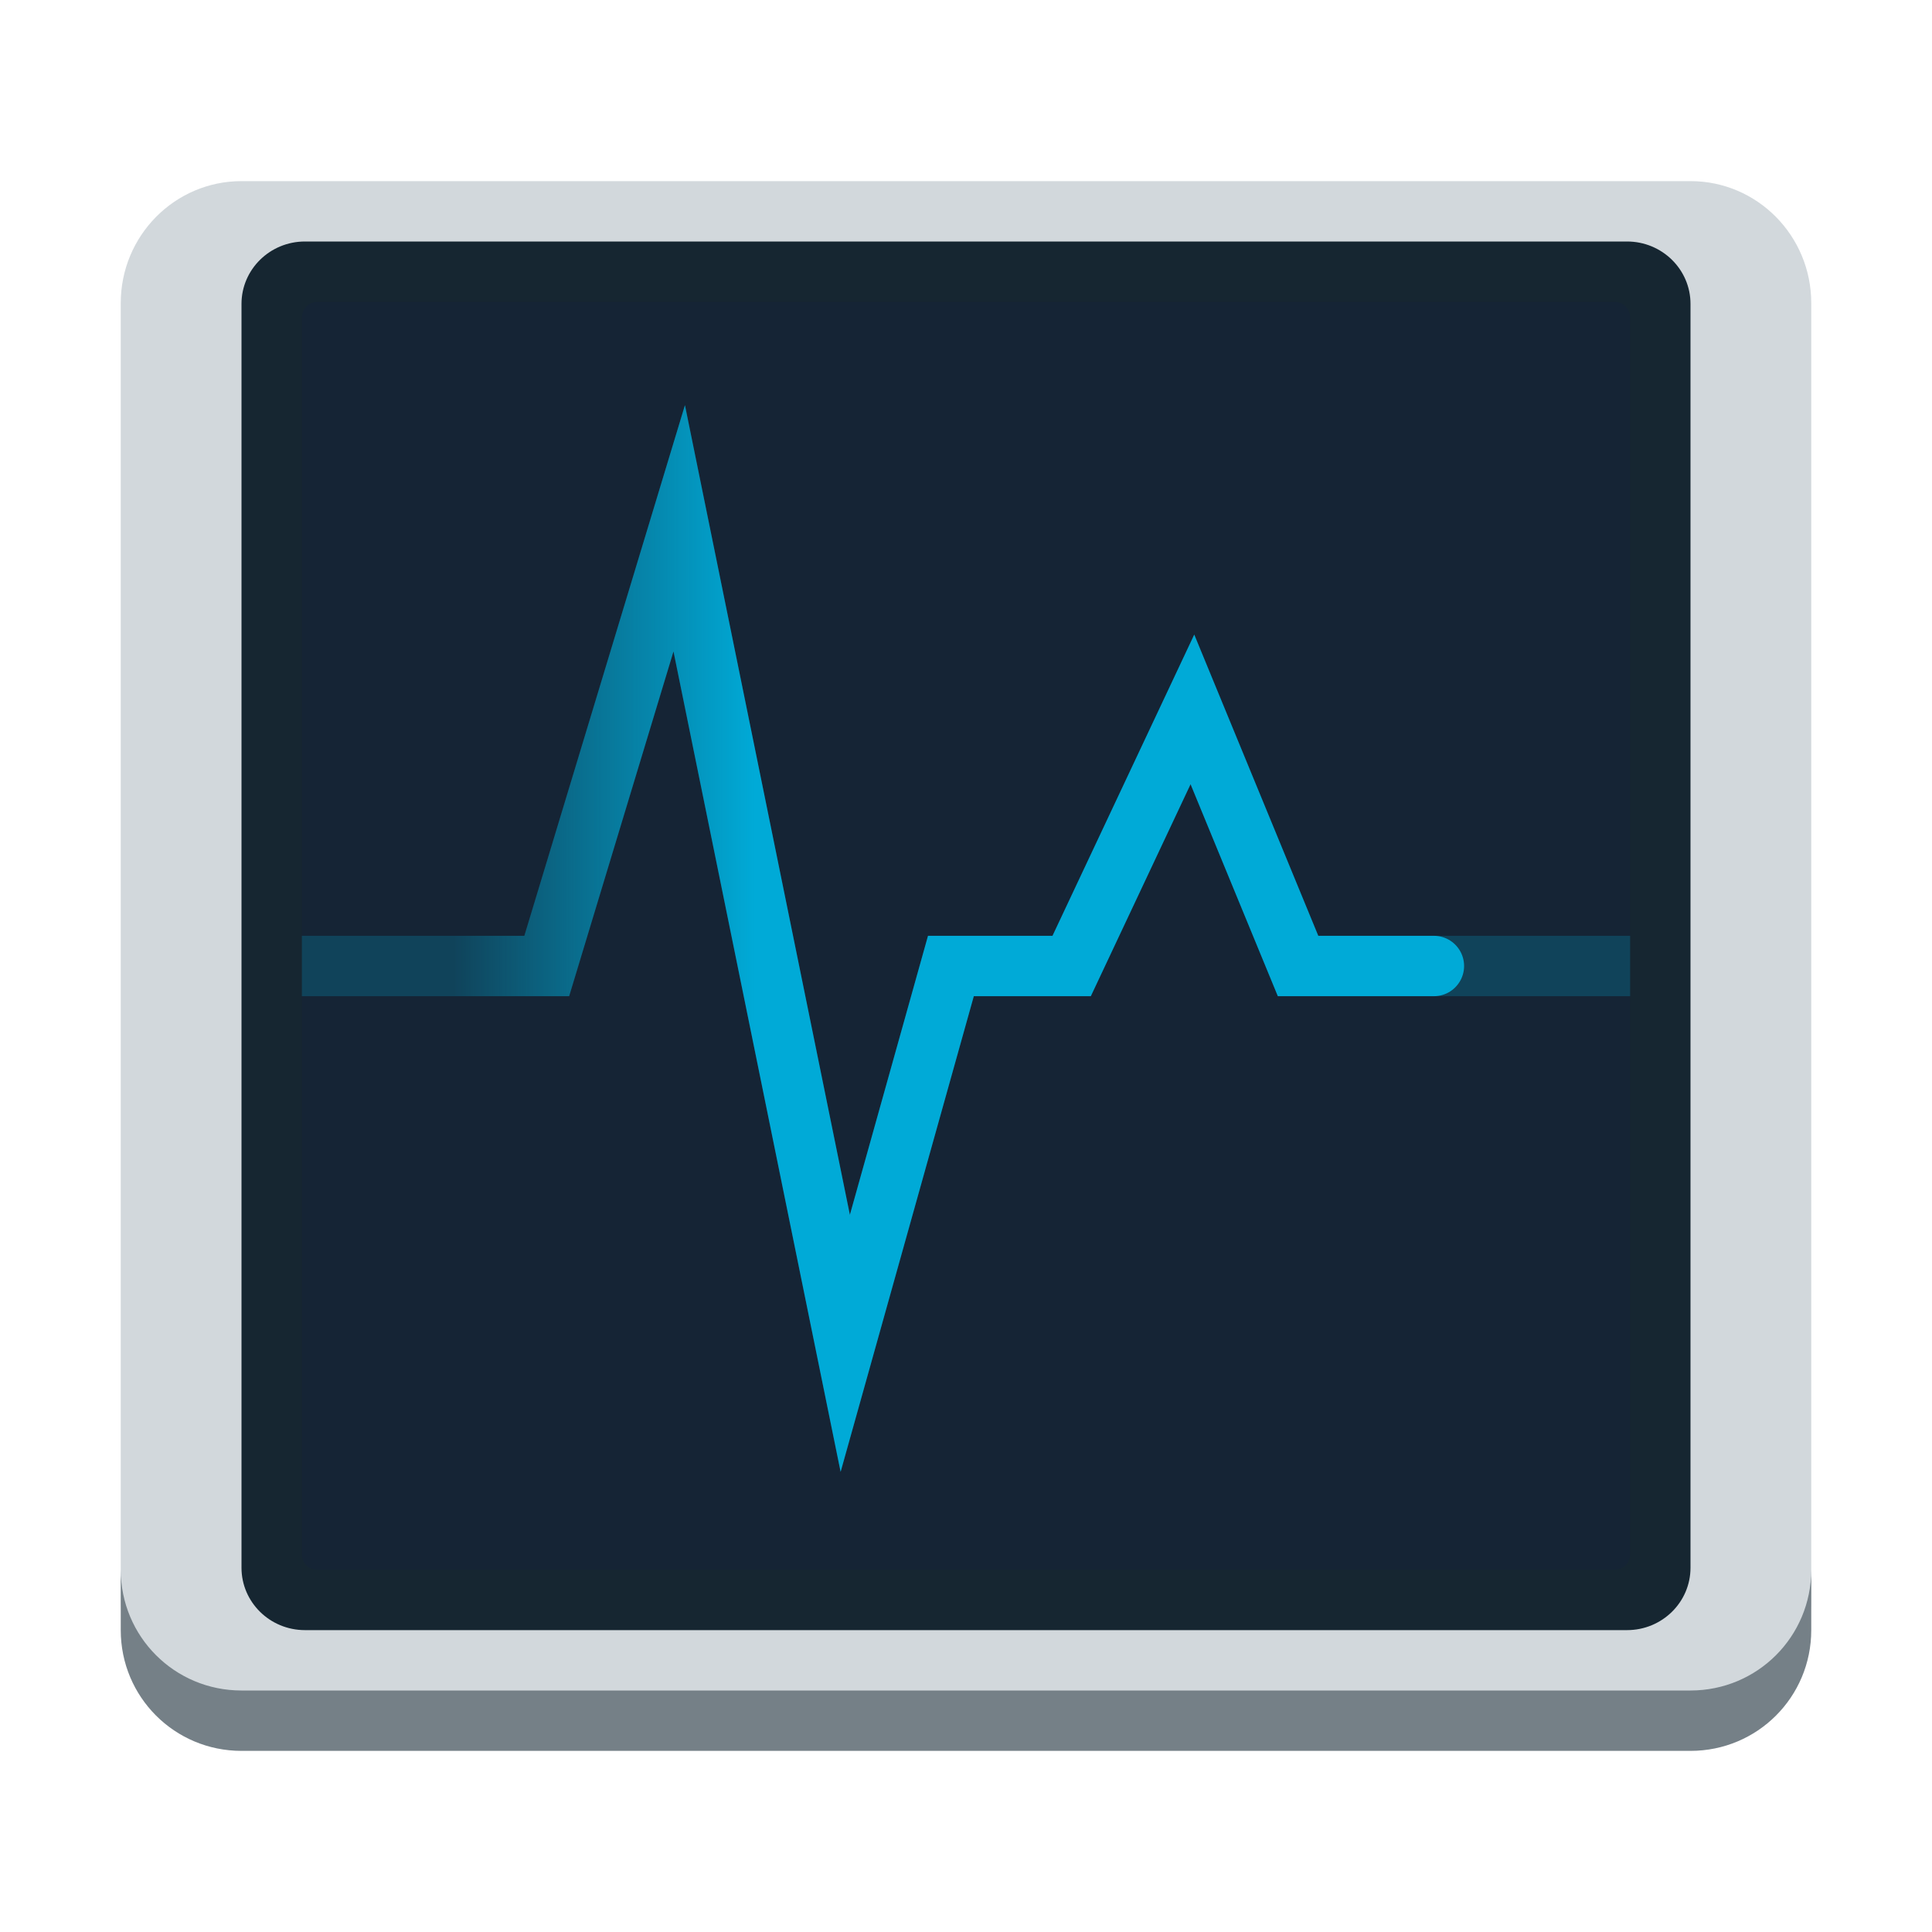
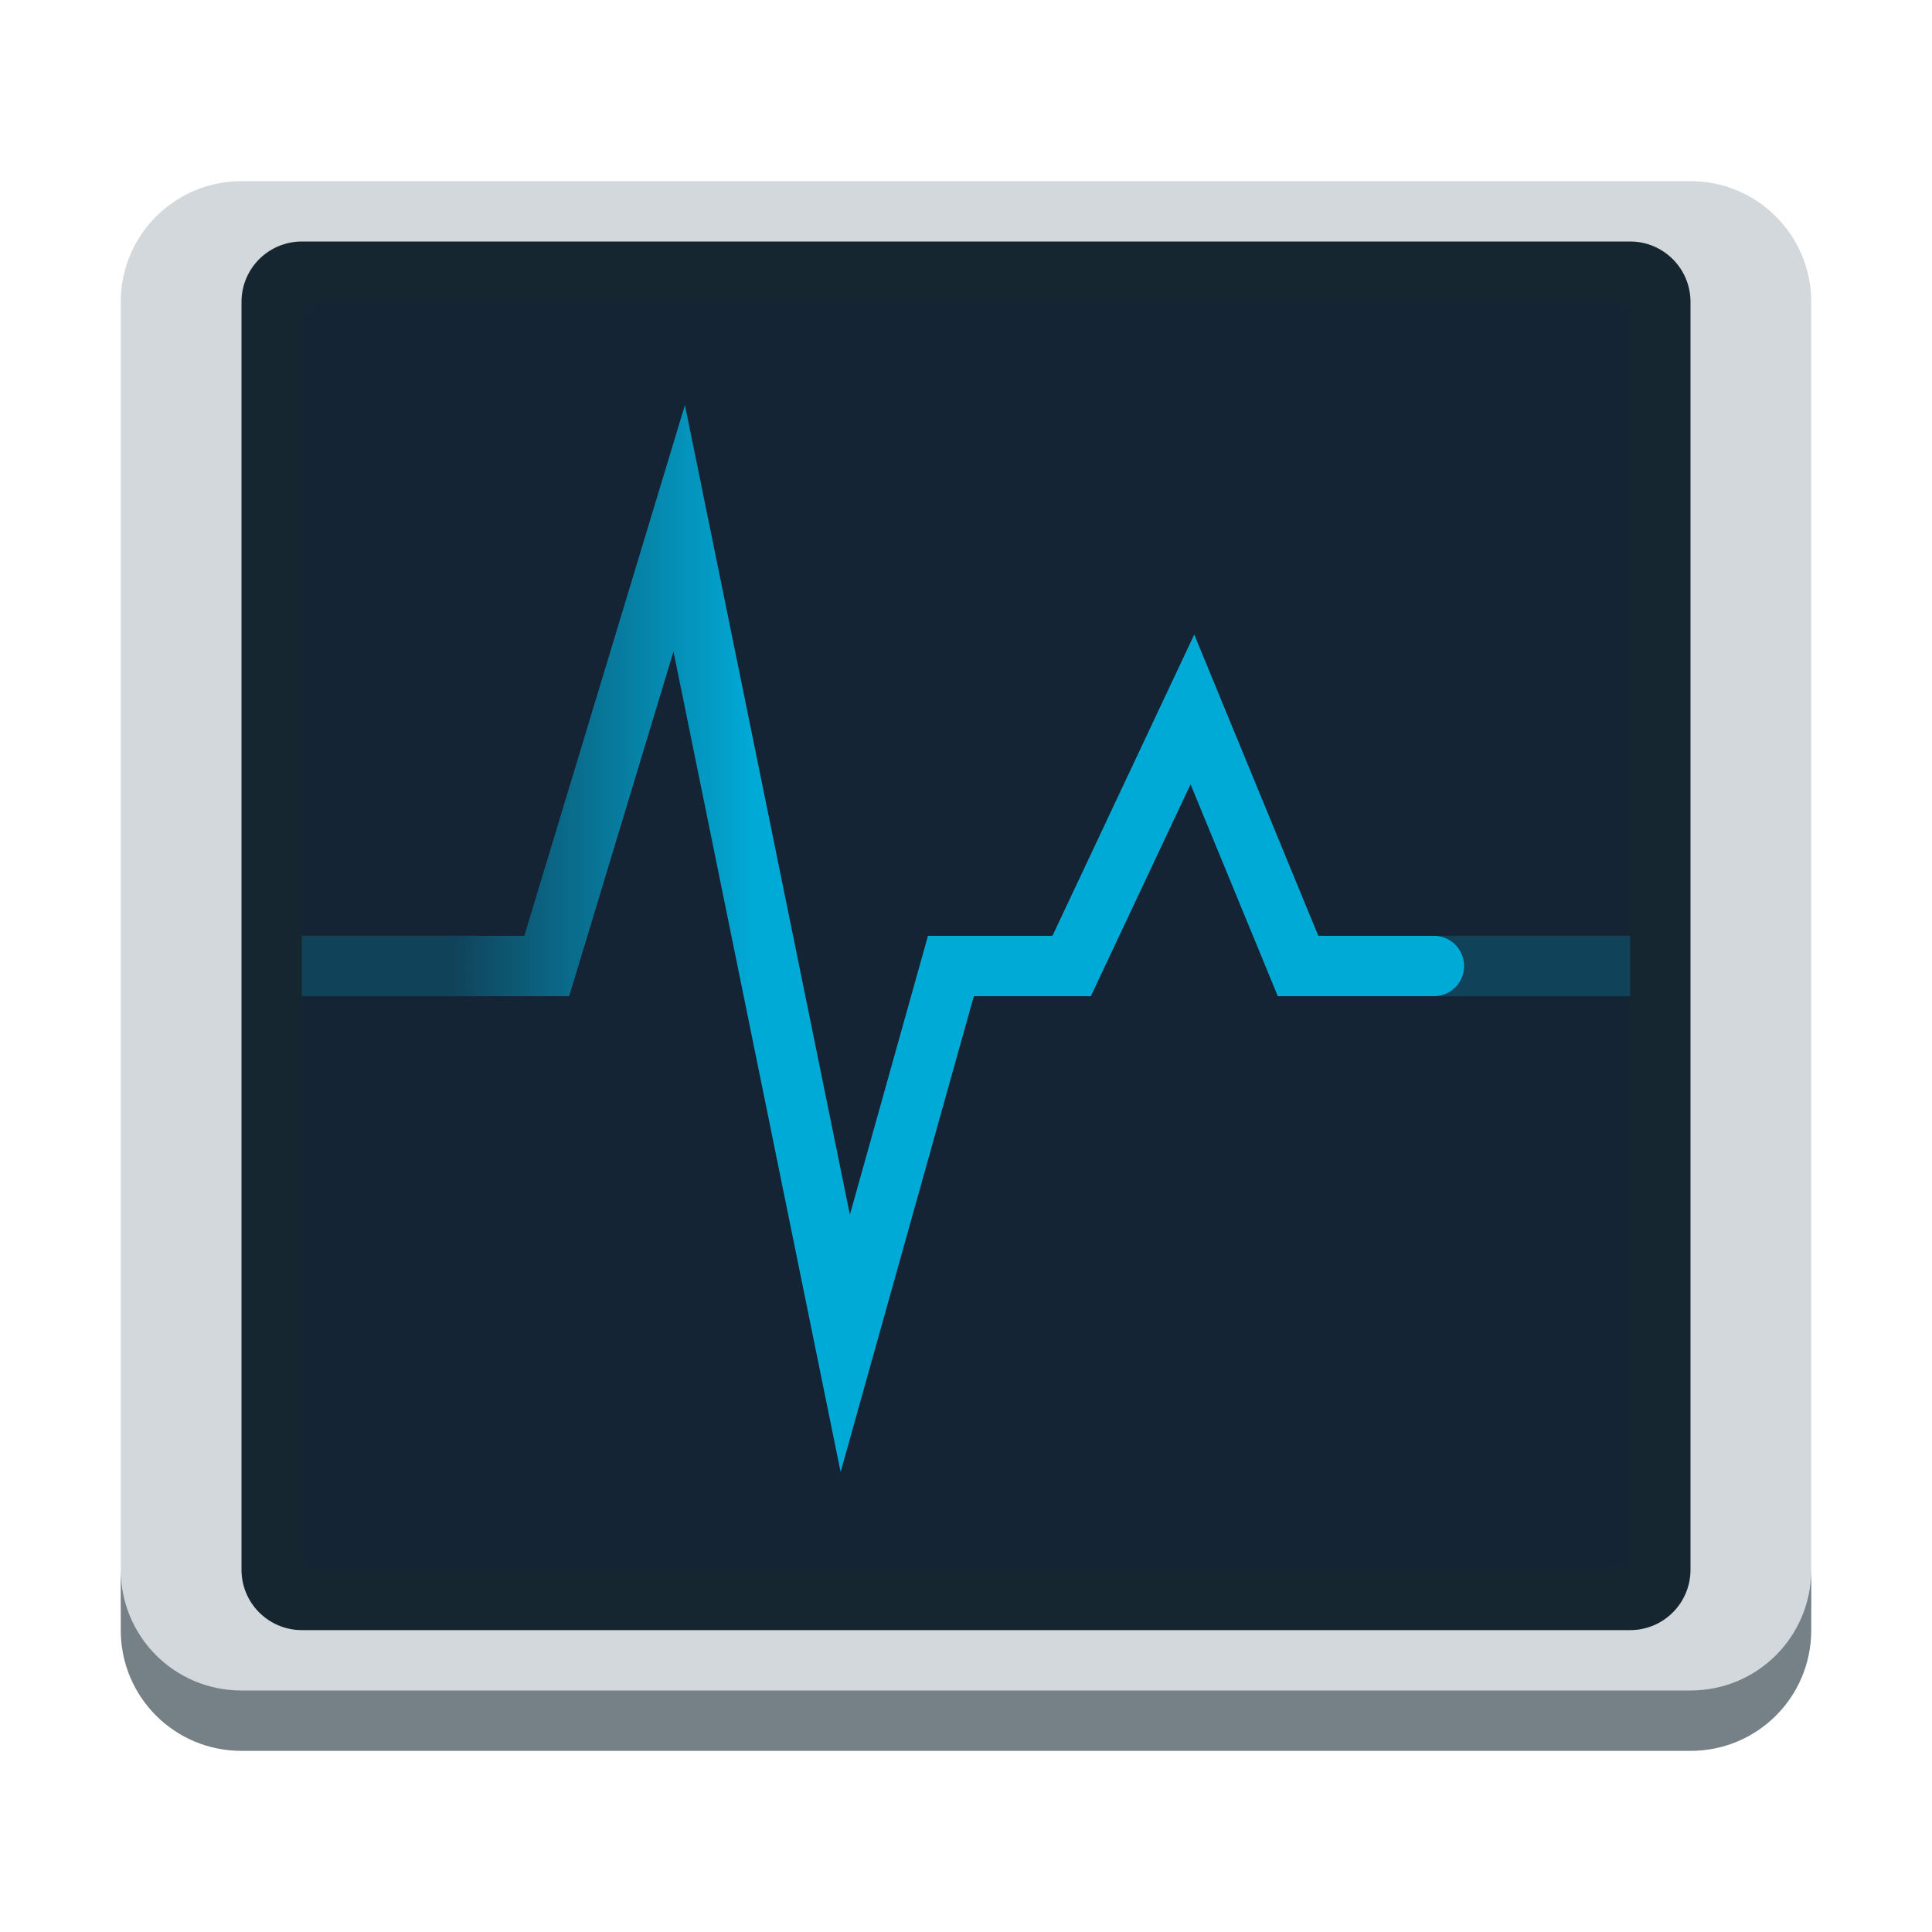
- <svg xmlns="http://www.w3.org/2000/svg" xmlns:ns2="http://www.openswatchbook.org/uri/2009/osb" xmlns:xlink="http://www.w3.org/1999/xlink" width="128" height="128" id="svg11300" version="1.0" style="display:inline;enable-background:new" viewBox="0 0 128 128">
+ <svg xmlns="http://www.w3.org/2000/svg" xmlns:xlink="http://www.w3.org/1999/xlink" width="128" height="128" id="svg11300" version="1.0" style="display:inline;enable-background:new" viewBox="0 0 128 128">
  <defs id="defs3">
    <linearGradient id="linearGradient4587">
      <stop id="stop4575" offset="0" style="stop-color:#d5d3cf;stop-opacity:1" />
      <stop style="stop-color:#e4e1de;stop-opacity:1" offset="0.036" id="stop4577" />
      <stop id="stop4579" offset="0.071" style="stop-color:#d5d3cf;stop-opacity:1" />
      <stop style="stop-color:#d5d3cf;stop-opacity:1" offset="0.929" id="stop4581" />
      <stop id="stop4583" offset="0.964" style="stop-color:#e4e1de;stop-opacity:1" />
      <stop id="stop4585" offset="1" style="stop-color:#d2d8dc;stop-opacity:1" />
    </linearGradient>
    <linearGradient id="linearGradient4559">
      <stop id="stop4555" offset="0" style="stop-color:#00aad7;stop-opacity:1" />
      <stop id="stop4557" offset="1" style="stop-color:#00aad7;stop-opacity:0" />
    </linearGradient>
    <linearGradient id="linearGradient4594">
      <stop style="stop-color:#6b96f9;stop-opacity:1" offset="0" id="stop4590" />
      <stop style="stop-color:#6b96f9;stop-opacity:0" offset="1" id="stop4592" />
    </linearGradient>
    <linearGradient id="linearGradient1076">
      <stop style="stop-color:#d5d3cf;stop-opacity:1" offset="0" id="stop1064" />
      <stop id="stop1066" offset="0.036" style="stop-color:#e4e1de;stop-opacity:1" />
      <stop style="stop-color:#d5d3cf;stop-opacity:1" offset="0.071" id="stop1068" />
      <stop id="stop1070" offset="0.929" style="stop-color:#d5d3cf;stop-opacity:1" />
      <stop style="stop-color:#e4e1de;stop-opacity:1" offset="0.964" id="stop1072" />
      <stop style="stop-color:#d5d3cf;stop-opacity:1" offset="1" id="stop1074" />
    </linearGradient>
    <linearGradient xlink:href="#linearGradient1076" id="linearGradient1444-2-3-2" gradientUnits="userSpaceOnUse" gradientTransform="matrix(0.25,0,0,0.25,-22,109.009)" x1="120" y1="619.964" x2="568" y2="619.964" />
    <linearGradient xlink:href="#linearGradient985" id="linearGradient1106-8" x1="335.868" y1="33.559" x2="112.132" y2="33.559" gradientUnits="userSpaceOnUse" gradientTransform="matrix(0.25,0,0,0.25,-12,225)" />
    <linearGradient id="linearGradient985">
      <stop id="stop981" offset="0" style="stop-color:#f9f06b;stop-opacity:1" />
      <stop id="stop983" offset="1" style="stop-color:#f9f06b;stop-opacity:0" />
    </linearGradient>
    <radialGradient xlink:href="#linearGradient1020" id="radialGradient1030" cx="64.846" cy="194.19" fx="64.846" fy="194.19" r="44" gradientTransform="matrix(-4.727273,1.1058296e-6,-3.0301491e-7,-1.227273,250.5455,-21.6754)" gradientUnits="userSpaceOnUse" />
-     <linearGradient id="linearGradient1020" ns2:paint="gradient">
+     <linearGradient id="linearGradient1020">
      <stop style="stop-color:#ffffff;stop-opacity:1;" offset="0" id="stop1016" />
      <stop style="stop-color:#ffffff;stop-opacity:0.094" offset="1" id="stop1018" />
    </linearGradient>
    <linearGradient y2="619.964" x2="568" y1="619.964" x1="120" gradientTransform="matrix(0.25,0,0,0.25,-22.00001,-50.99097)" gradientUnits="userSpaceOnUse" id="linearGradient1444-2-3-3" xlink:href="#linearGradient4587" />
    <radialGradient gradientUnits="userSpaceOnUse" gradientTransform="matrix(-4.136363,1.2532736e-6,-2.6513804e-7,-1.390909,325.2273,170.6345)" r="44" fy="194.19" fx="64" cy="194.19" cx="64" id="radialGradient1030-8" xlink:href="#linearGradient1020" />
    <linearGradient gradientTransform="matrix(0.25,0,0,0.3653846,4,47)" gradientUnits="userSpaceOnUse" y2="33.559" x2="104" y1="33.559" x1="184" id="linearGradient1106-2" xlink:href="#linearGradient4559" />
    <linearGradient gradientTransform="matrix(0.25,0,0,0.3653846,4.000001,47)" gradientUnits="userSpaceOnUse" y2="33.559" x2="104" y1="33.559" x1="184" id="linearGradient1106-2-3" xlink:href="#linearGradient4594" />
    <linearGradient gradientTransform="matrix(0.25,0,0,0.3653846,4.000001,47)" gradientUnits="userSpaceOnUse" y2="33.559" x2="104" y1="33.559" x1="184" id="linearGradient1106-2-35" xlink:href="#linearGradient4594" />
    <linearGradient gradientTransform="matrix(0.25,0,0,0.3653846,55,59)" gradientUnits="userSpaceOnUse" y2="33.559" x2="104" y1="33.559" x1="184" id="linearGradient1106-2-36" xlink:href="#linearGradient4594" />
    <linearGradient gradientTransform="matrix(0.25,0,0,0.3653846,4,46)" gradientUnits="userSpaceOnUse" y2="33.559" x2="104" y1="33.559" x1="184" id="linearGradient1106-2-6" xlink:href="#linearGradient4559" />
  </defs>
-   <rect style="display:inline;opacity:1;vector-effect:none;fill:#d2d8dc;fill-opacity:1;stroke:none;stroke-width:0.011px;stroke-linecap:butt;stroke-linejoin:miter;stroke-miterlimit:4;stroke-dasharray:none;stroke-dashoffset:0;stroke-opacity:1;marker:none;marker-start:none;marker-mid:none;marker-end:none;paint-order:normal;enable-background:new" id="rect929-36-9-9" width="112" height="102" x="8" y="12" ry="8.079" rx="8" />
-   <rect style="display:inline;opacity:1;vector-effect:none;fill:#162631;fill-opacity:1;stroke:none;stroke-width:0.012px;stroke-linecap:butt;stroke-linejoin:miter;stroke-miterlimit:4;stroke-dasharray:none;stroke-dashoffset:0;stroke-opacity:1;marker:none;marker-start:none;marker-mid:none;marker-end:none;paint-order:normal;enable-background:new" id="rect946-0-7-4" width="96" height="92" x="16" y="16" ry="4.134" rx="4.205" />
+   <rect style="display:inline;opacity:1;vector-effect:none;fill:#d2d8dc;fill-opacity:1;stroke:none;stroke-width:0.011px;stroke-linecap:butt;stroke-linejoin:miter;stroke-miterlimit:4;stroke-dasharray:none;stroke-dashoffset:0;stroke-opacity:1;marker:none;marker-start:none;marker-mid:none;marker-end:none;paint-order:normal;enable-background:new" id="rect929-36-9-9" width="112" height="102" x="8" y="12" ry="8" rx="8" />
+   <rect style="display:inline;opacity:1;vector-effect:none;fill:#162631;fill-opacity:1;stroke:none;stroke-width:0.012px;stroke-linecap:butt;stroke-linejoin:miter;stroke-miterlimit:4;stroke-dasharray:none;stroke-dashoffset:0;stroke-opacity:1;marker:none;marker-start:none;marker-mid:none;marker-end:none;paint-order:normal;enable-background:new" id="rect946-0-7-4" width="96" height="92" x="16" y="16" ry="4" rx="4" />
  <path style="display:inline;opacity:1;vector-effect:none;fill:#758087;fill-opacity:1;stroke:none;stroke-width:0.011px;stroke-linecap:butt;stroke-linejoin:miter;stroke-miterlimit:4;stroke-dasharray:none;stroke-dashoffset:0;stroke-opacity:1;marker:none;marker-start:none;marker-mid:none;marker-end:none;paint-order:normal;enable-background:new" d="m 8,104 v 4 c 0,4.432 3.568,8 8,8 h 96 c 4.432,0 8,-3.568 8,-8 v -4 c 0,4.432 -3.568,8 -8,8 h -96 c -4.432,0 -8,-3.568 -8,-8 z" id="rect929-3-6-3-9" />
-   <rect y="-104" x="-108" height="84" width="88" id="rect968-2" style="display:inline;opacity:0.05;vector-effect:none;fill:#000080;fill-opacity:1;stroke:none;stroke-width:0.013px;stroke-linecap:butt;stroke-linejoin:miter;stroke-miterlimit:4;stroke-dasharray:none;stroke-dashoffset:0;stroke-opacity:1;marker:none;marker-start:none;marker-mid:none;marker-end:none;paint-order:normal;enable-background:new" transform="scale(-1)" ry="1.024" />
-   <g transform="translate(0,-170)" id="g1063" style="display:inline" />
+   <rect y="-104" x="-108" height="84" width="88" id="rect968-2" style="display:inline;opacity:0.05;vector-effect:none;fill:#000080;fill-opacity:1;stroke:none;stroke-width:0.013px;stroke-linecap:butt;stroke-linejoin:miter;stroke-miterlimit:4;stroke-dasharray:none;stroke-dashoffset:0;stroke-opacity:1;marker:none;marker-start:none;marker-mid:none;marker-end:none;paint-order:normal;enable-background:new" transform="scale(-1)" ry="1" rx="1" />
  <path id="path1092-6-1-3-7-5-1-0-3" style="display:inline;opacity:0.23;fill:none;stroke:#00aad7;stroke-width:4;stroke-linecap:butt;stroke-linejoin:miter;stroke-miterlimit:10;stroke-dasharray:none;stroke-opacity:1;enable-background:new" d="M 20,64 H 36.223 L 45,35 56,89 63,64 h 8 l 8,-17 7,17 h 22" />
  <path id="path1092-6-1-3-7-5-1-0" style="display:inline;opacity:1;fill:none;stroke:url(#linearGradient1106-2-6);stroke-width:4;stroke-linecap:round;stroke-linejoin:miter;stroke-miterlimit:10;stroke-dasharray:none;stroke-opacity:1;enable-background:new" d="M 22,64 H 36.223 L 45,35 56,89 63,64 h 8 l 8,-17 7,17 h 9" />
</svg>
